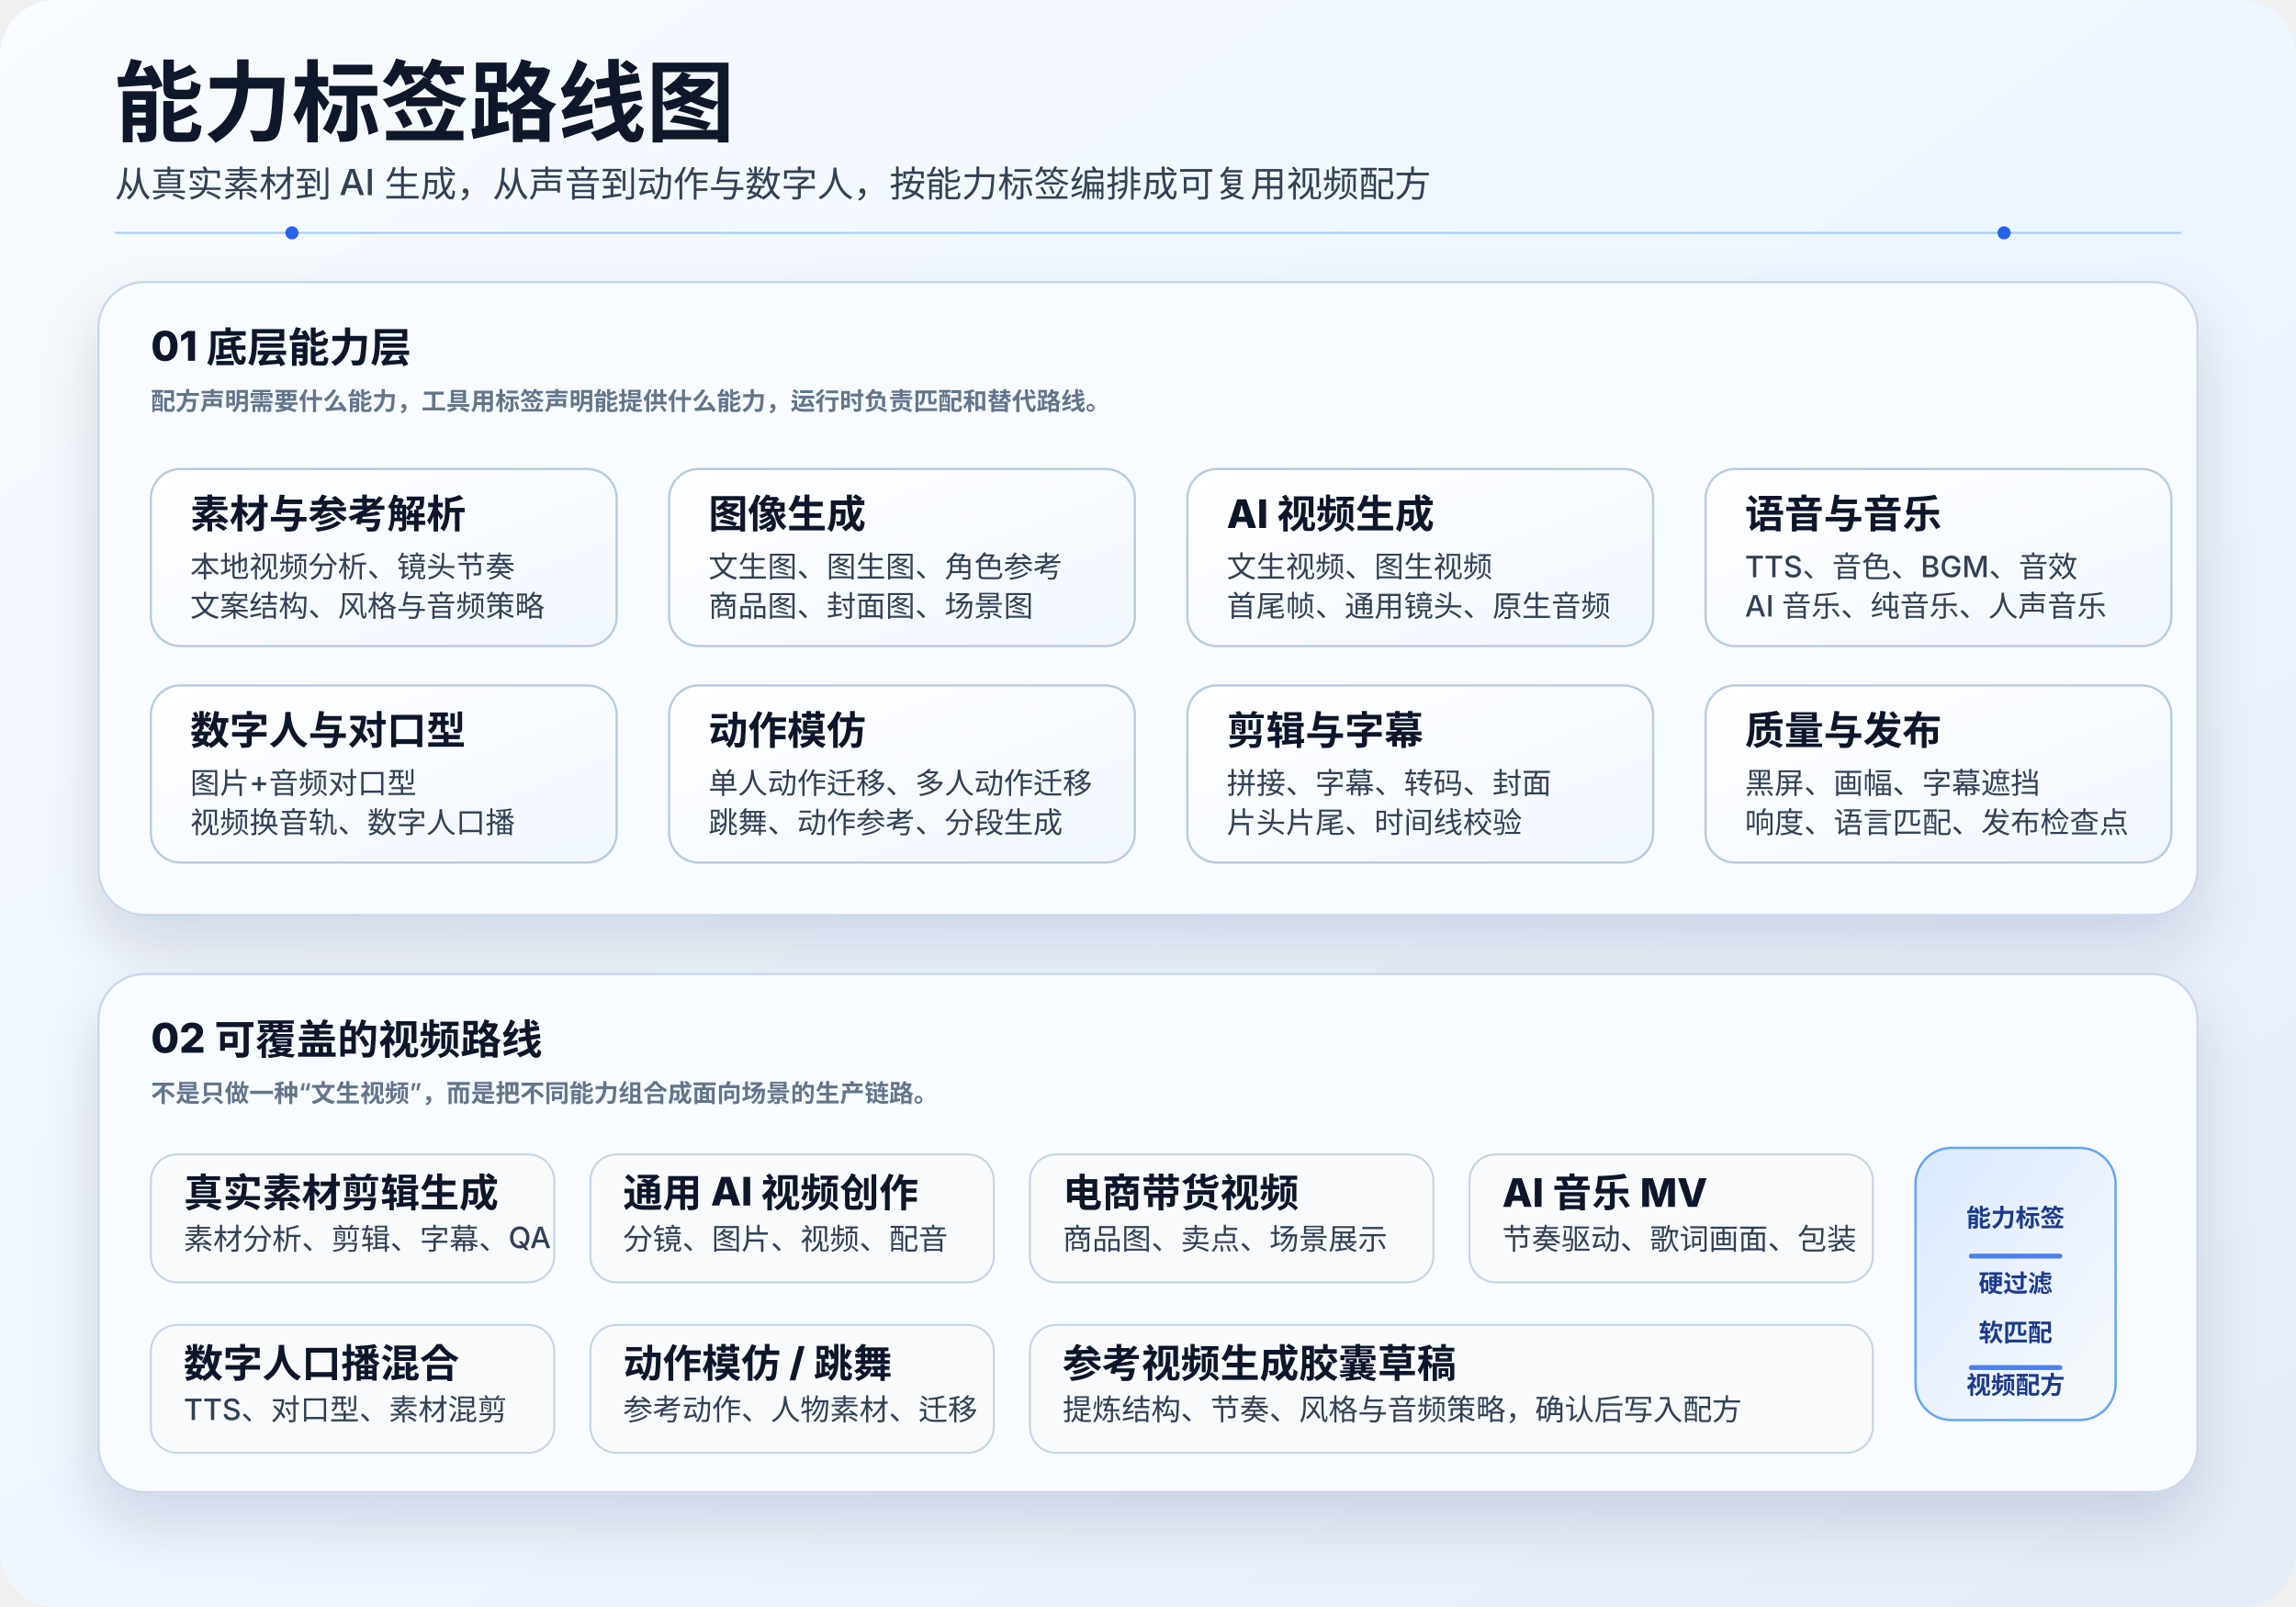
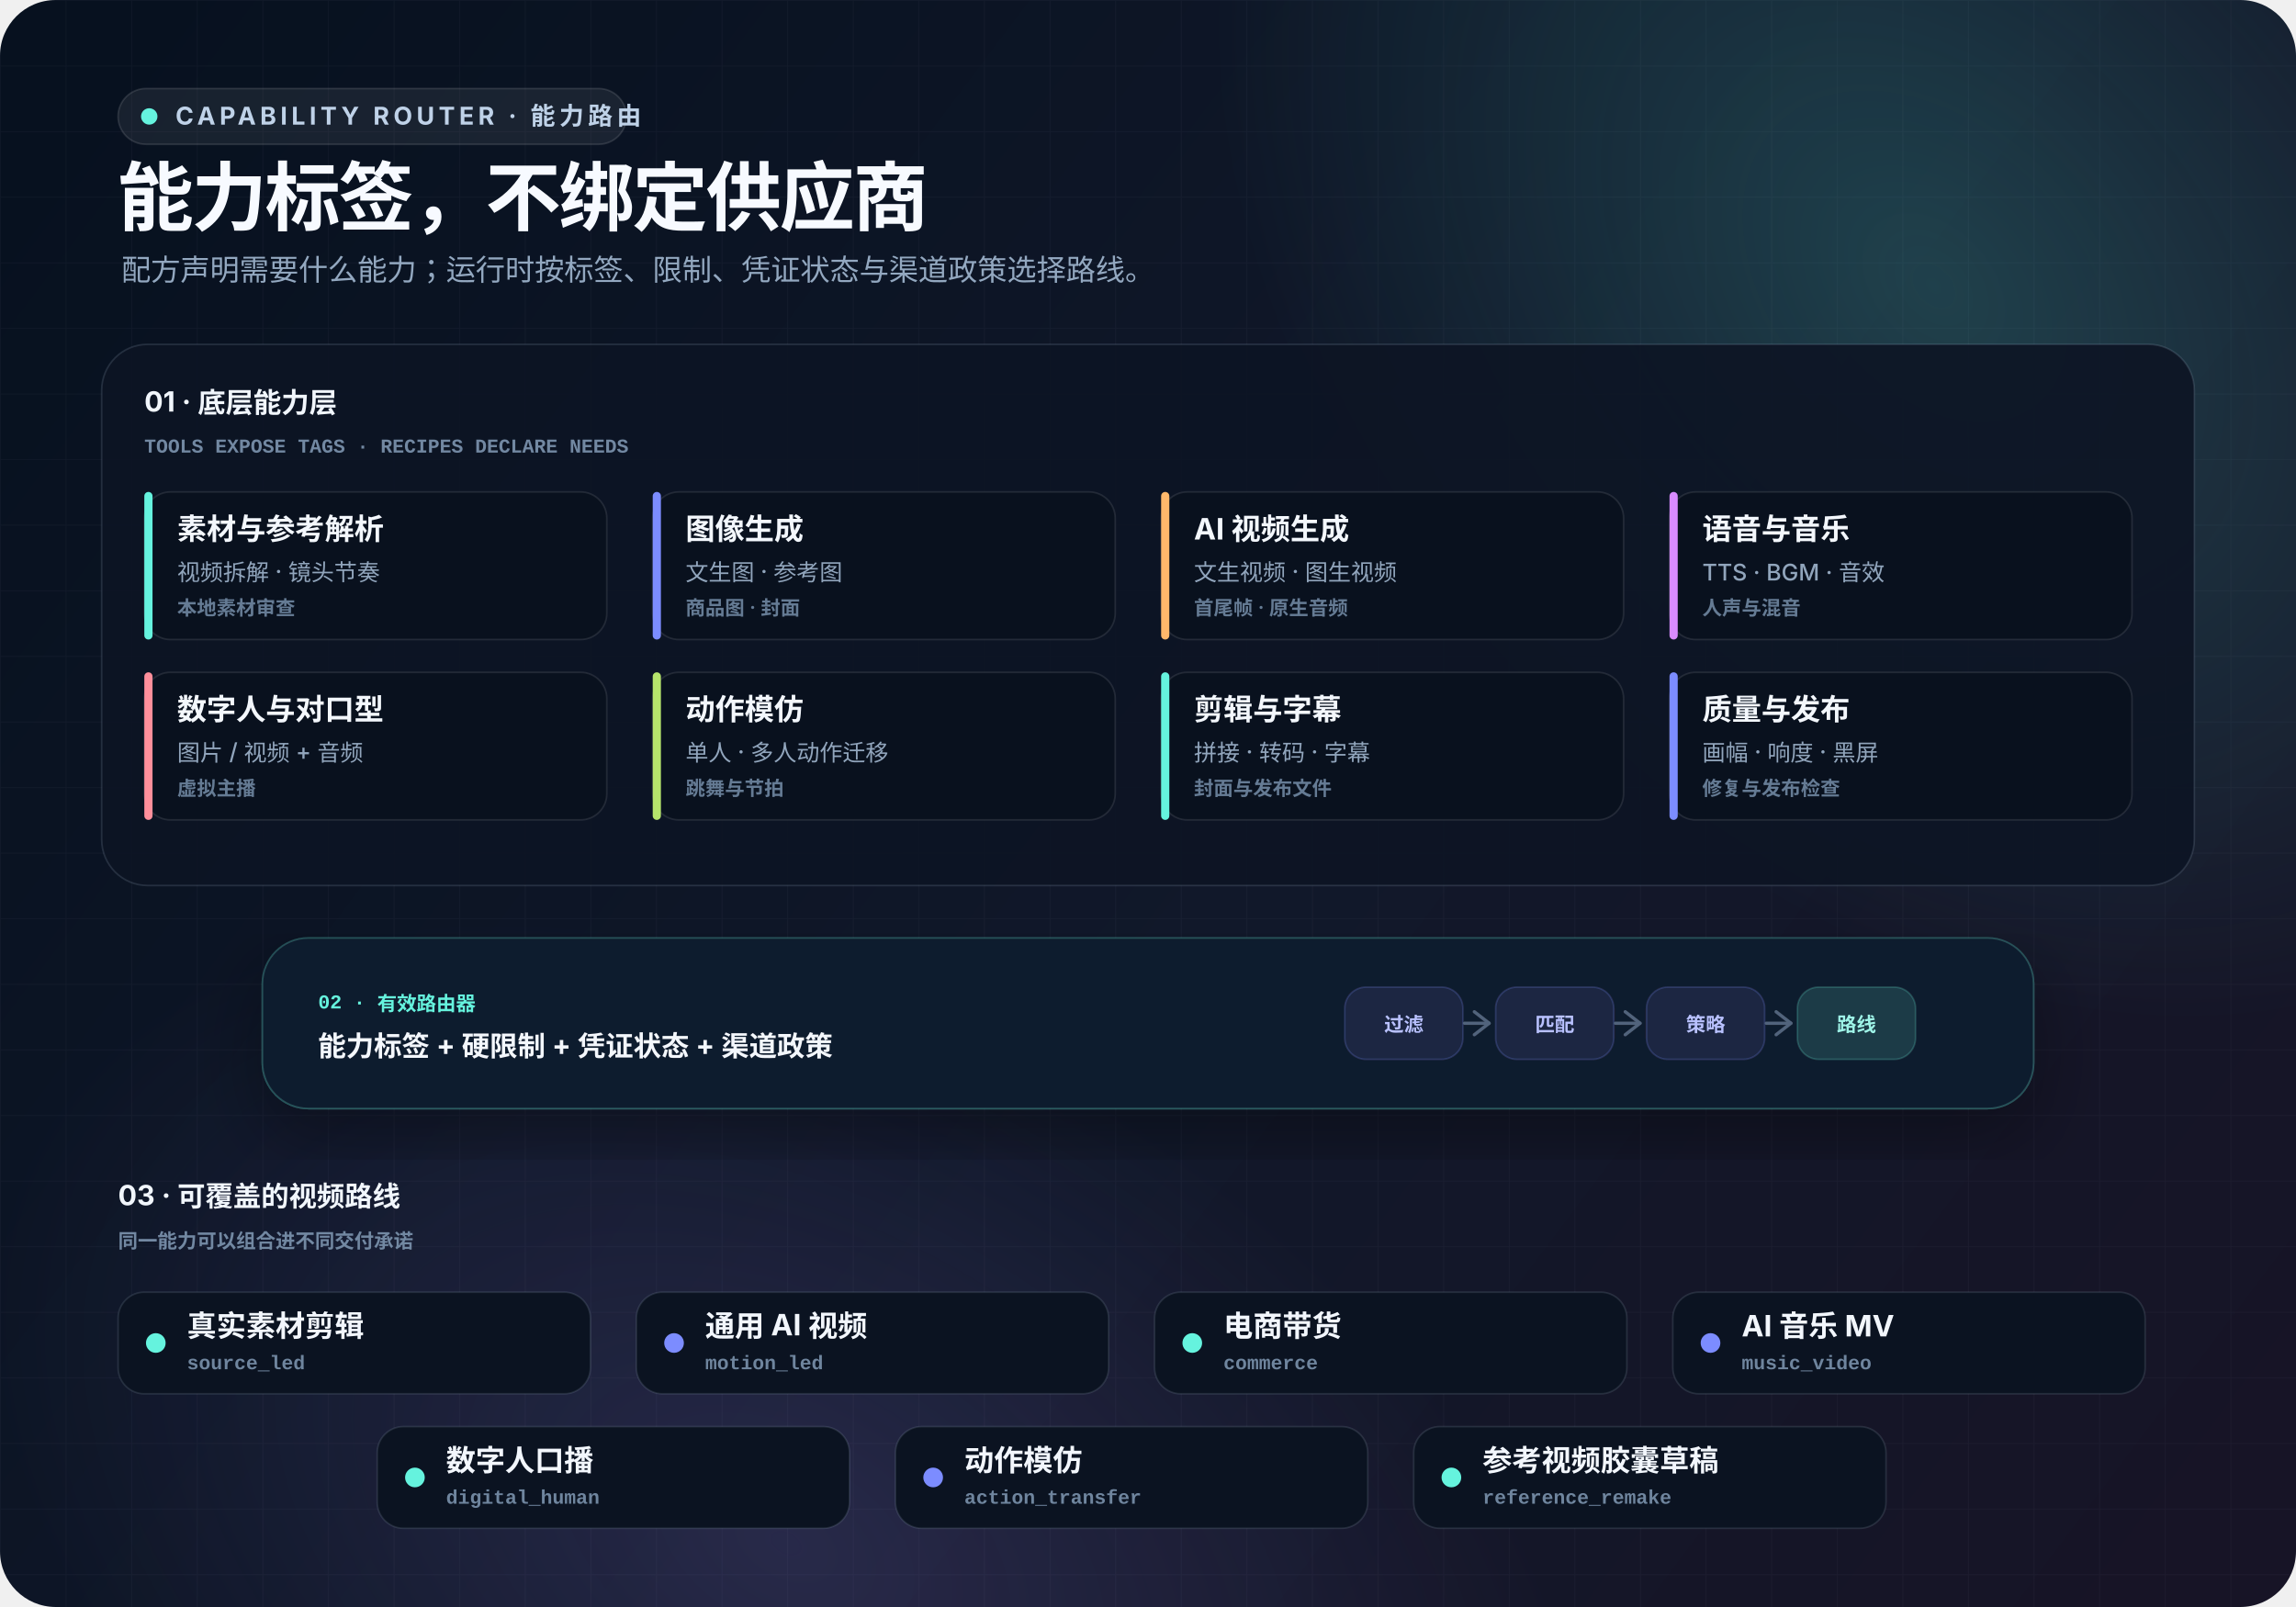
- <svg xmlns="http://www.w3.org/2000/svg" width="1400" height="980" viewBox="0 0 1400 980" role="img" aria-labelledby="title desc">
+ <svg xmlns="http://www.w3.org/2000/svg" width="1400" height="980" viewBox="0 0 1400 980" fill="none" role="img" aria-labelledby="title desc">
  <defs>
-     <linearGradient id="bg" x1="0" y1="0" x2="1" y2="1">
-       <stop offset="0%" stop-color="#f8fbff" />
-       <stop offset="52%" stop-color="#eef6ff" />
-       <stop offset="100%" stop-color="#e5edf8" />
+     <linearGradient id="bg" x1="64" y1="18" x2="1340" y2="980" gradientUnits="userSpaceOnUse">
+       <stop stop-color="#07111F" />
+       <stop offset="0.55" stop-color="#11182A" />
+       <stop offset="1" stop-color="#171426" />
    </linearGradient>
-     <linearGradient id="panel" x1="0" y1="0" x2="1" y2="1">
-       <stop offset="0%" stop-color="#ffffff" />
-       <stop offset="100%" stop-color="#f1f7ff" />
+     <radialGradient id="glowC" cx="0" cy="0" r="1" gradientUnits="userSpaceOnUse" gradientTransform="translate(1180 170) rotate(137) scale(360 520)">
+       <stop stop-color="#56E6D6" stop-opacity=".2" />
+       <stop offset="1" stop-color="#56E6D6" stop-opacity="0" />
+     </radialGradient>
+     <radialGradient id="glowV" cx="0" cy="0" r="1" gradientUnits="userSpaceOnUse" gradientTransform="translate(480 940) rotate(-62) scale(330 520)">
+       <stop stop-color="#A78BFA" stop-opacity=".15" />
+       <stop offset="1" stop-color="#A78BFA" stop-opacity="0" />
+     </radialGradient>
+     <linearGradient id="accent" x1="0" y1="0" x2="1" y2="1">
+       <stop stop-color="#65F3DE" />
+       <stop offset="1" stop-color="#7C8CFF" />
    </linearGradient>
-     <linearGradient id="soft" x1="0" y1="0" x2="1" y2="1">
-       <stop offset="0%" stop-color="#dbeafe" />
-       <stop offset="100%" stop-color="#f8fafc" />
-     </linearGradient>
-     <filter id="shadow" x="-15%" y="-20%" width="130%" height="145%">
-       <feDropShadow dx="0" dy="18" stdDeviation="18" flood-color="#0f172a" flood-opacity="0.14" />
+     <pattern id="grid" width="40" height="40" patternUnits="userSpaceOnUse">
+       <path d="M40 0H0V40" stroke="#B5C7DC" stroke-opacity=".045" />
+     </pattern>
+     <filter id="shadow" x="-20%" y="-20%" width="140%" height="150%">
+       <feDropShadow dx="0" dy="18" stdDeviation="22" flood-color="#00030A" flood-opacity=".34" />
    </filter>
    <style>
-       .title { font: 800 54px -apple-system, BlinkMacSystemFont, "Segoe UI", "Noto Sans SC", "Microsoft YaHei", sans-serif; fill: #0f172a; letter-spacing: 0; }
-       .subtitle { font: 500 22px -apple-system, BlinkMacSystemFont, "Segoe UI", "Noto Sans SC", "Microsoft YaHei", sans-serif; fill: #334155; }
-       .section { font: 800 25px -apple-system, BlinkMacSystemFont, "Segoe UI", "Noto Sans SC", "Microsoft YaHei", sans-serif; fill: #0f172a; }
-       .label { font: 800 24px -apple-system, BlinkMacSystemFont, "Segoe UI", "Noto Sans SC", "Microsoft YaHei", sans-serif; fill: #0f172a; }
-       .body { font: 500 18px -apple-system, BlinkMacSystemFont, "Segoe UI", "Noto Sans SC", "Microsoft YaHei", sans-serif; fill: #334155; }
-       .small { font: 600 15px -apple-system, BlinkMacSystemFont, "Segoe UI", "Noto Sans SC", "Microsoft YaHei", sans-serif; fill: #64748b; }
-       .chip { font: 700 15px -apple-system, BlinkMacSystemFont, "Segoe UI", "Noto Sans SC", "Microsoft YaHei", sans-serif; fill: #1e3a8a; }
-       .card { fill: url(#panel); stroke: #b8cce0; stroke-width: 1.4; }
-       .route { fill: #f8fafc; stroke: #c4d4e7; stroke-width: 1.2; }
-       .line { stroke: #2563eb; stroke-width: 3; stroke-linecap: round; opacity: 0.8; }
-       .thin { stroke: #93c5fd; stroke-width: 1.2; opacity: 0.85; }
+       .sans{font-family:Inter,-apple-system,BlinkMacSystemFont,"Segoe UI","Noto Sans SC","Microsoft YaHei",sans-serif}
+       .mono{font-family:"SFMono-Regular",Consolas,"Liberation Mono",monospace}
+       .eyebrow{font-size:15px;font-weight:750;letter-spacing:2.5px}
+       .title{font-size:46px;font-weight:780;letter-spacing:-1.2px}
+       .subtitle{font-size:18px;font-weight:450}
+       .section{font-size:17px;font-weight:740}
+       .label{font-size:18px;font-weight:720}
+       .body{font-size:14px;font-weight:480}
+       .small{font-size:12px;font-weight:620}
+       .num{font-size:13px;font-weight:800}
    </style>
  </defs>
  <rect width="1400" height="980" rx="34" fill="url(#bg)" />
-   <path d="M70 142 H1330" class="thin" />
-   <circle cx="178" cy="142" r="4" fill="#2563eb" />
-   <circle cx="1222" cy="142" r="4" fill="#2563eb" />
-   <text x="70" y="82" class="title">能力标签路线图</text>
-   <text x="70" y="120" class="subtitle">从真实素材到 AI 生成，从声音到动作与数字人，按能力标签编排成可复用视频配方</text>
-   <g filter="url(#shadow)">
-     <rect x="60" y="172" width="1280" height="386" rx="28" fill="#f8fbff" stroke="#c9d8ea" stroke-width="1.4" />
-     <text x="92" y="220" class="section">01 底层能力层</text>
-     <text x="92" y="250" class="small">配方声明需要什么能力，工具用标签声明能提供什么能力，运行时负责匹配和替代路线。</text>
-     <g transform="translate(92 286)">
-       <rect class="card" x="0" y="0" width="284" height="108" rx="18" />
-       <text x="24" y="36" class="label">素材与参考解析</text>
-       <text x="24" y="66" class="body">本地视频分析、镜头节奏</text>
-       <text x="24" y="90" class="body">文案结构、风格与音频策略</text>
-       <rect class="card" x="316" y="0" width="284" height="108" rx="18" />
-       <text x="340" y="36" class="label">图像生成</text>
-       <text x="340" y="66" class="body">文生图、图生图、角色参考</text>
-       <text x="340" y="90" class="body">商品图、封面图、场景图</text>
-       <rect class="card" x="632" y="0" width="284" height="108" rx="18" />
-       <text x="656" y="36" class="label">AI 视频生成</text>
-       <text x="656" y="66" class="body">文生视频、图生视频</text>
-       <text x="656" y="90" class="body">首尾帧、通用镜头、原生音频</text>
-       <rect class="card" x="948" y="0" width="284" height="108" rx="18" />
-       <text x="972" y="36" class="label">语音与音乐</text>
-       <text x="972" y="66" class="body">TTS、音色、BGM、音效</text>
-       <text x="972" y="90" class="body">AI 音乐、纯音乐、人声音乐</text>
-       <rect class="card" x="0" y="132" width="284" height="108" rx="18" />
-       <text x="24" y="168" class="label">数字人与对口型</text>
-       <text x="24" y="198" class="body">图片+音频对口型</text>
-       <text x="24" y="222" class="body">视频换音轨、数字人口播</text>
-       <rect class="card" x="316" y="132" width="284" height="108" rx="18" />
-       <text x="340" y="168" class="label">动作模仿</text>
-       <text x="340" y="198" class="body">单人动作迁移、多人动作迁移</text>
-       <text x="340" y="222" class="body">跳舞、动作参考、分段生成</text>
-       <rect class="card" x="632" y="132" width="284" height="108" rx="18" />
-       <text x="656" y="168" class="label">剪辑与字幕</text>
-       <text x="656" y="198" class="body">拼接、字幕、转码、封面</text>
-       <text x="656" y="222" class="body">片头片尾、时间线校验</text>
-       <rect class="card" x="948" y="132" width="284" height="108" rx="18" />
-       <text x="972" y="168" class="label">质量与发布</text>
-       <text x="972" y="198" class="body">黑屏、画幅、字幕遮挡</text>
-       <text x="972" y="222" class="body">响度、语言匹配、发布检查点</text>
+   <rect width="1400" height="980" rx="34" fill="url(#grid)" />
+   <rect width="1400" height="980" rx="34" fill="url(#glowC)" />
+   <rect width="1400" height="980" rx="34" fill="url(#glowV)" />
+   <g class="sans">
+     <g transform="translate(72 54)">
+       <rect width="310" height="34" rx="17" fill="#FFFFFF" fill-opacity=".07" stroke="#FFFFFF" stroke-opacity=".12" />
+       <circle cx="19" cy="17" r="5" fill="#65F3DE" />
+       <text x="35" y="22" class="eyebrow" fill="#BFD2E8">CAPABILITY ROUTER · 能力路由</text>
+     </g>
+     <text x="72" y="137" class="title" fill="#F7FAFF">能力标签，不绑定供应商</text>
+     <text x="74" y="171" class="subtitle" fill="#93A8C0">配方声明需要什么能力；运行时按标签、限制、凭证状态与渠道政策选择路线。</text>
+   </g>
+   <g class="sans">
+     <rect x="62" y="210" width="1276" height="330" rx="28" fill="#0D1524" fill-opacity=".9" stroke="#D6EAFF" stroke-opacity=".13" />
+     <text x="88" y="251" class="section" fill="#F1F6FC">01 · 底层能力层</text>
+     <text x="88" y="276" class="small mono" fill="#7288A2">TOOLS EXPOSE TAGS · RECIPES DECLARE NEEDS</text>
+     <g transform="translate(88 300)">
+       <rect width="282" height="90" rx="16" fill="#09111E" stroke="#FFFFFF" stroke-opacity=".1" />
+       <rect x="0" y="0" width="5" height="90" rx="2.5" fill="#65F3DE" />
+       <text x="20" y="29" class="label" fill="#F3F7FC">素材与参考解析</text>
+       <text x="20" y="54" class="body" fill="#91A5BC">视频拆解 · 镜头节奏</text>
+       <text x="20" y="75" class="small" fill="#657B94">本地素材审查</text>
+     </g>
+     <g transform="translate(398 300)">
+       <rect width="282" height="90" rx="16" fill="#09111E" stroke="#FFFFFF" stroke-opacity=".1" />
+       <rect x="0" y="0" width="5" height="90" rx="2.5" fill="#7C8CFF" />
+       <text x="20" y="29" class="label" fill="#F3F7FC">图像生成</text>
+       <text x="20" y="54" class="body" fill="#91A5BC">文生图 · 参考图</text>
+       <text x="20" y="75" class="small" fill="#657B94">商品图 · 封面</text>
+     </g>
+     <g transform="translate(708 300)">
+       <rect width="282" height="90" rx="16" fill="#09111E" stroke="#FFFFFF" stroke-opacity=".1" />
+       <rect x="0" y="0" width="5" height="90" rx="2.5" fill="#FFB86B" />
+       <text x="20" y="29" class="label" fill="#F3F7FC">AI 视频生成</text>
+       <text x="20" y="54" class="body" fill="#91A5BC">文生视频 · 图生视频</text>
+       <text x="20" y="75" class="small" fill="#657B94">首尾帧 · 原生音频</text>
+     </g>
+     <g transform="translate(1018 300)">
+       <rect width="282" height="90" rx="16" fill="#09111E" stroke="#FFFFFF" stroke-opacity=".1" />
+       <rect x="0" y="0" width="5" height="90" rx="2.5" fill="#D98BFF" />
+       <text x="20" y="29" class="label" fill="#F3F7FC">语音与音乐</text>
+       <text x="20" y="54" class="body" fill="#91A5BC">TTS · BGM · 音效</text>
+       <text x="20" y="75" class="small" fill="#657B94">人声与混音</text>
+     </g>
+     <g transform="translate(88 410)">
+       <rect width="282" height="90" rx="16" fill="#09111E" stroke="#FFFFFF" stroke-opacity=".1" />
+       <rect x="0" y="0" width="5" height="90" rx="2.5" fill="#FF8F9B" />
+       <text x="20" y="29" class="label" fill="#F3F7FC">数字人与对口型</text>
+       <text x="20" y="54" class="body" fill="#91A5BC">图片 / 视频 + 音频</text>
+       <text x="20" y="75" class="small" fill="#657B94">虚拟主播</text>
+     </g>
+     <g transform="translate(398 410)">
+       <rect width="282" height="90" rx="16" fill="#09111E" stroke="#FFFFFF" stroke-opacity=".1" />
+       <rect x="0" y="0" width="5" height="90" rx="2.5" fill="#B6E46B" />
+       <text x="20" y="29" class="label" fill="#F3F7FC">动作模仿</text>
+       <text x="20" y="54" class="body" fill="#91A5BC">单人 · 多人动作迁移</text>
+       <text x="20" y="75" class="small" fill="#657B94">跳舞与节拍</text>
+     </g>
+     <g transform="translate(708 410)">
+       <rect width="282" height="90" rx="16" fill="#09111E" stroke="#FFFFFF" stroke-opacity=".1" />
+       <rect x="0" y="0" width="5" height="90" rx="2.5" fill="#65F3DE" />
+       <text x="20" y="29" class="label" fill="#F3F7FC">剪辑与字幕</text>
+       <text x="20" y="54" class="body" fill="#91A5BC">拼接 · 转码 · 字幕</text>
+       <text x="20" y="75" class="small" fill="#657B94">封面与发布文件</text>
+     </g>
+     <g transform="translate(1018 410)">
+       <rect width="282" height="90" rx="16" fill="#09111E" stroke="#FFFFFF" stroke-opacity=".1" />
+       <rect x="0" y="0" width="5" height="90" rx="2.5" fill="#7C8CFF" />
+       <text x="20" y="29" class="label" fill="#F3F7FC">质量与发布</text>
+       <text x="20" y="54" class="body" fill="#91A5BC">画幅 · 响度 · 黑屏</text>
+       <text x="20" y="75" class="small" fill="#657B94">修复与发布检查</text>
    </g>
  </g>
-   <g filter="url(#shadow)">
-     <rect x="60" y="594" width="1280" height="316" rx="28" fill="#f8fbff" stroke="#c9d8ea" stroke-width="1.4" />
-     <text x="92" y="642" class="section">02 可覆盖的视频路线</text>
-     <text x="92" y="672" class="small">不是只做一种“文生视频”，而是把不同能力组合成面向场景的生产链路。</text>
-     <g transform="translate(92 704)">
-       <rect class="route" x="0" y="0" width="246" height="78" rx="16" />
-       <text x="20" y="32" class="label">真实素材剪辑生成</text>
-       <text x="20" y="58" class="body">素材分析、剪辑、字幕、QA</text>
-       <rect class="route" x="268" y="0" width="246" height="78" rx="16" />
-       <text x="288" y="32" class="label">通用 AI 视频创作</text>
-       <text x="288" y="58" class="body">分镜、图片、视频、配音</text>
-       <rect class="route" x="536" y="0" width="246" height="78" rx="16" />
-       <text x="556" y="32" class="label">电商带货视频</text>
-       <text x="556" y="58" class="body">商品图、卖点、场景展示</text>
-       <rect class="route" x="804" y="0" width="246" height="78" rx="16" />
-       <text x="824" y="32" class="label">AI 音乐 MV</text>
-       <text x="824" y="58" class="body">节奏驱动、歌词画面、包装</text>
-       <rect class="route" x="0" y="104" width="246" height="78" rx="16" />
-       <text x="20" y="136" class="label">数字人口播混合</text>
-       <text x="20" y="162" class="body">TTS、对口型、素材混剪</text>
-       <rect class="route" x="268" y="104" width="246" height="78" rx="16" />
-       <text x="288" y="136" class="label">动作模仿 / 跳舞</text>
-       <text x="288" y="162" class="body">参考动作、人物素材、迁移</text>
-       <rect class="route" x="536" y="104" width="514" height="78" rx="16" />
-       <text x="556" y="136" class="label">参考视频生成胶囊草稿</text>
-       <text x="556" y="162" class="body">提炼结构、节奏、风格与音频策略，确认后写入配方</text>
+   <g transform="translate(160 572)" class="sans" filter="url(#shadow)">
+     <rect width="1080" height="104" rx="28" fill="#111C2D" stroke="#65F3DE" stroke-opacity=".25" />
+     <text x="34" y="43" class="small mono" fill="#65F3DE">02 · 有效路由器</text>
+     <text x="34" y="72" class="section" fill="#F3F7FC">能力标签 + 硬限制 + 凭证状态 + 渠道政策</text>
+     <rect x="660" y="30" width="72" height="44" rx="13" fill="#7C8CFF" fill-opacity=".1" stroke="#7C8CFF" stroke-opacity=".22" />
+     <text x="696" y="57" text-anchor="middle" class="small mono" fill="#B9C1FF">过滤</text>
+     <path d="M733 52H748" stroke="#51647B" stroke-width="2" stroke-linecap="round" />
+     <path d="M739 45L748 52L739 59" stroke="#51647B" stroke-width="2" fill="none" stroke-linecap="round" stroke-linejoin="round" />
+     <rect x="752" y="30" width="72" height="44" rx="13" fill="#7C8CFF" fill-opacity=".1" stroke="#7C8CFF" stroke-opacity=".22" />
+     <text x="788" y="57" text-anchor="middle" class="small mono" fill="#B9C1FF">匹配</text>
+     <path d="M825 52H840" stroke="#51647B" stroke-width="2" stroke-linecap="round" />
+     <path d="M831 45L840 52L831 59" stroke="#51647B" stroke-width="2" fill="none" stroke-linecap="round" stroke-linejoin="round" />
+     <rect x="844" y="30" width="72" height="44" rx="13" fill="#7C8CFF" fill-opacity=".1" stroke="#7C8CFF" stroke-opacity=".22" />
+     <text x="880" y="57" text-anchor="middle" class="small mono" fill="#B9C1FF">策略</text>
+     <path d="M917 52H932" stroke="#51647B" stroke-width="2" stroke-linecap="round" />
+     <path d="M923 45L932 52L923 59" stroke="#51647B" stroke-width="2" fill="none" stroke-linecap="round" stroke-linejoin="round" />
+     <rect x="936" y="30" width="72" height="44" rx="13" fill="#65F3DE" fill-opacity=".14" stroke="#65F3DE" stroke-opacity=".22" />
+     <text x="972" y="57" text-anchor="middle" class="small mono" fill="#9EF4E8">路线</text>
+   </g>
+   <g class="sans">
+     <text x="72" y="735" class="section" fill="#F1F6FC">03 · 可覆盖的视频路线</text>
+     <text x="72" y="761" class="small mono" fill="#7288A2">同一能力可以组合进不同交付承诺</text>
+     <g transform="translate(72 788)">
+       <rect width="288" height="62" rx="16" fill="#0B1321" stroke="#D6EAFF" stroke-opacity=".12" />
+       <circle cx="23" cy="31" r="6" fill="#65F3DE" />
+       <text x="42" y="27" class="label" fill="#F2F6FC">真实素材剪辑</text>
+       <text x="42" y="47" class="small mono" fill="#6F859E">source_led</text>
    </g>
-     <g transform="translate(1168 700)">
-       <rect x="0" y="0" width="122" height="166" rx="22" fill="url(#soft)" stroke="#60a5fa" stroke-width="1.4" />
-       <text x="61" y="48" text-anchor="middle" class="chip">能力标签</text>
-       <path d="M34 66 H88 M34 134 H88" class="line" />
-       <text x="61" y="88" text-anchor="middle" class="chip">硬过滤</text>
-       <text x="61" y="118" text-anchor="middle" class="chip">软匹配</text>
-       <text x="61" y="150" text-anchor="middle" class="chip">视频配方</text>
+     <g transform="translate(388 788)">
+       <rect width="288" height="62" rx="16" fill="#0B1321" stroke="#D6EAFF" stroke-opacity=".12" />
+       <circle cx="23" cy="31" r="6" fill="#7C8CFF" />
+       <text x="42" y="27" class="label" fill="#F2F6FC">通用 AI 视频</text>
+       <text x="42" y="47" class="small mono" fill="#6F859E">motion_led</text>
+     </g>
+     <g transform="translate(704 788)">
+       <rect width="288" height="62" rx="16" fill="#0B1321" stroke="#D6EAFF" stroke-opacity=".12" />
+       <circle cx="23" cy="31" r="6" fill="#65F3DE" />
+       <text x="42" y="27" class="label" fill="#F2F6FC">电商带货</text>
+       <text x="42" y="47" class="small mono" fill="#6F859E">commerce</text>
+     </g>
+     <g transform="translate(1020 788)">
+       <rect width="288" height="62" rx="16" fill="#0B1321" stroke="#D6EAFF" stroke-opacity=".12" />
+       <circle cx="23" cy="31" r="6" fill="#7C8CFF" />
+       <text x="42" y="27" class="label" fill="#F2F6FC">AI 音乐 MV</text>
+       <text x="42" y="47" class="small mono" fill="#6F859E">music_video</text>
+     </g>
+     <g transform="translate(230 870)">
+       <rect width="288" height="62" rx="16" fill="#0B1321" stroke="#D6EAFF" stroke-opacity=".12" />
+       <circle cx="23" cy="31" r="6" fill="#65F3DE" />
+       <text x="42" y="27" class="label" fill="#F2F6FC">数字人口播</text>
+       <text x="42" y="47" class="small mono" fill="#6F859E">digital_human</text>
+     </g>
+     <g transform="translate(546 870)">
+       <rect width="288" height="62" rx="16" fill="#0B1321" stroke="#D6EAFF" stroke-opacity=".12" />
+       <circle cx="23" cy="31" r="6" fill="#7C8CFF" />
+       <text x="42" y="27" class="label" fill="#F2F6FC">动作模仿</text>
+       <text x="42" y="47" class="small mono" fill="#6F859E">action_transfer</text>
+     </g>
+     <g transform="translate(862 870)">
+       <rect width="288" height="62" rx="16" fill="#0B1321" stroke="#D6EAFF" stroke-opacity=".12" />
+       <circle cx="23" cy="31" r="6" fill="#65F3DE" />
+       <text x="42" y="27" class="label" fill="#F2F6FC">参考视频胶囊草稿</text>
+       <text x="42" y="47" class="small mono" fill="#6F859E">reference_remake</text>
    </g>
  </g>
</svg>
